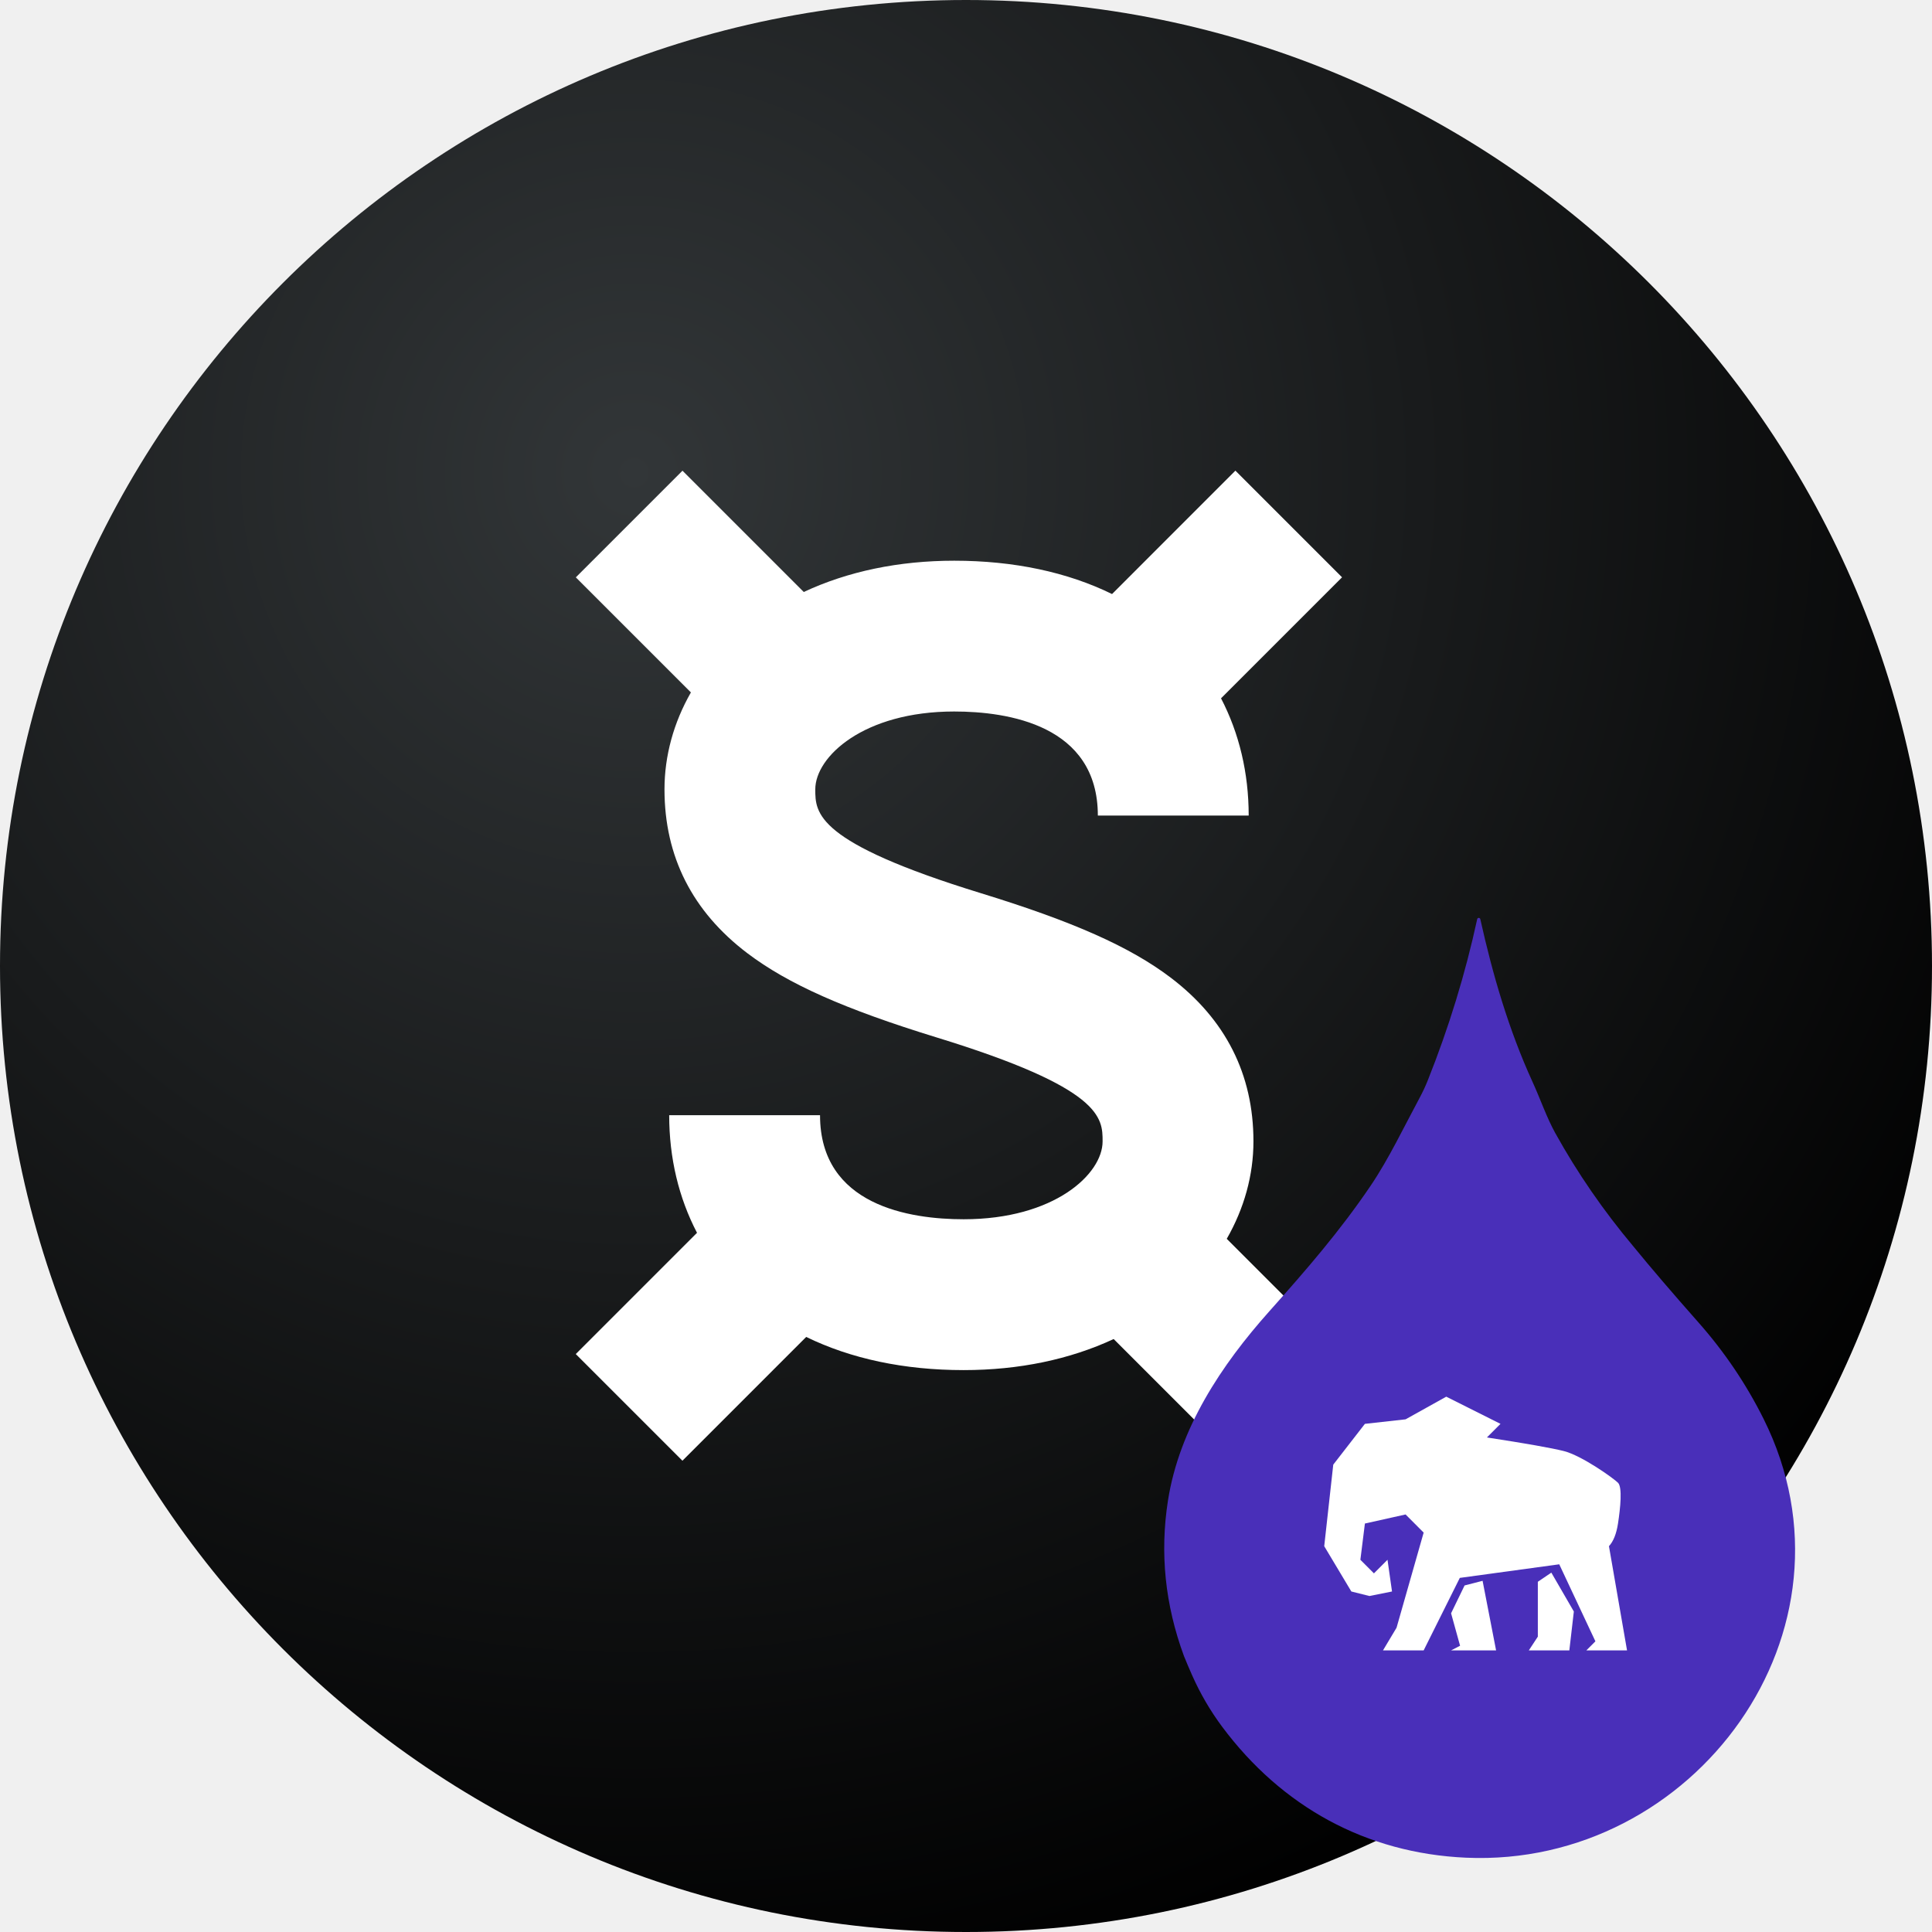
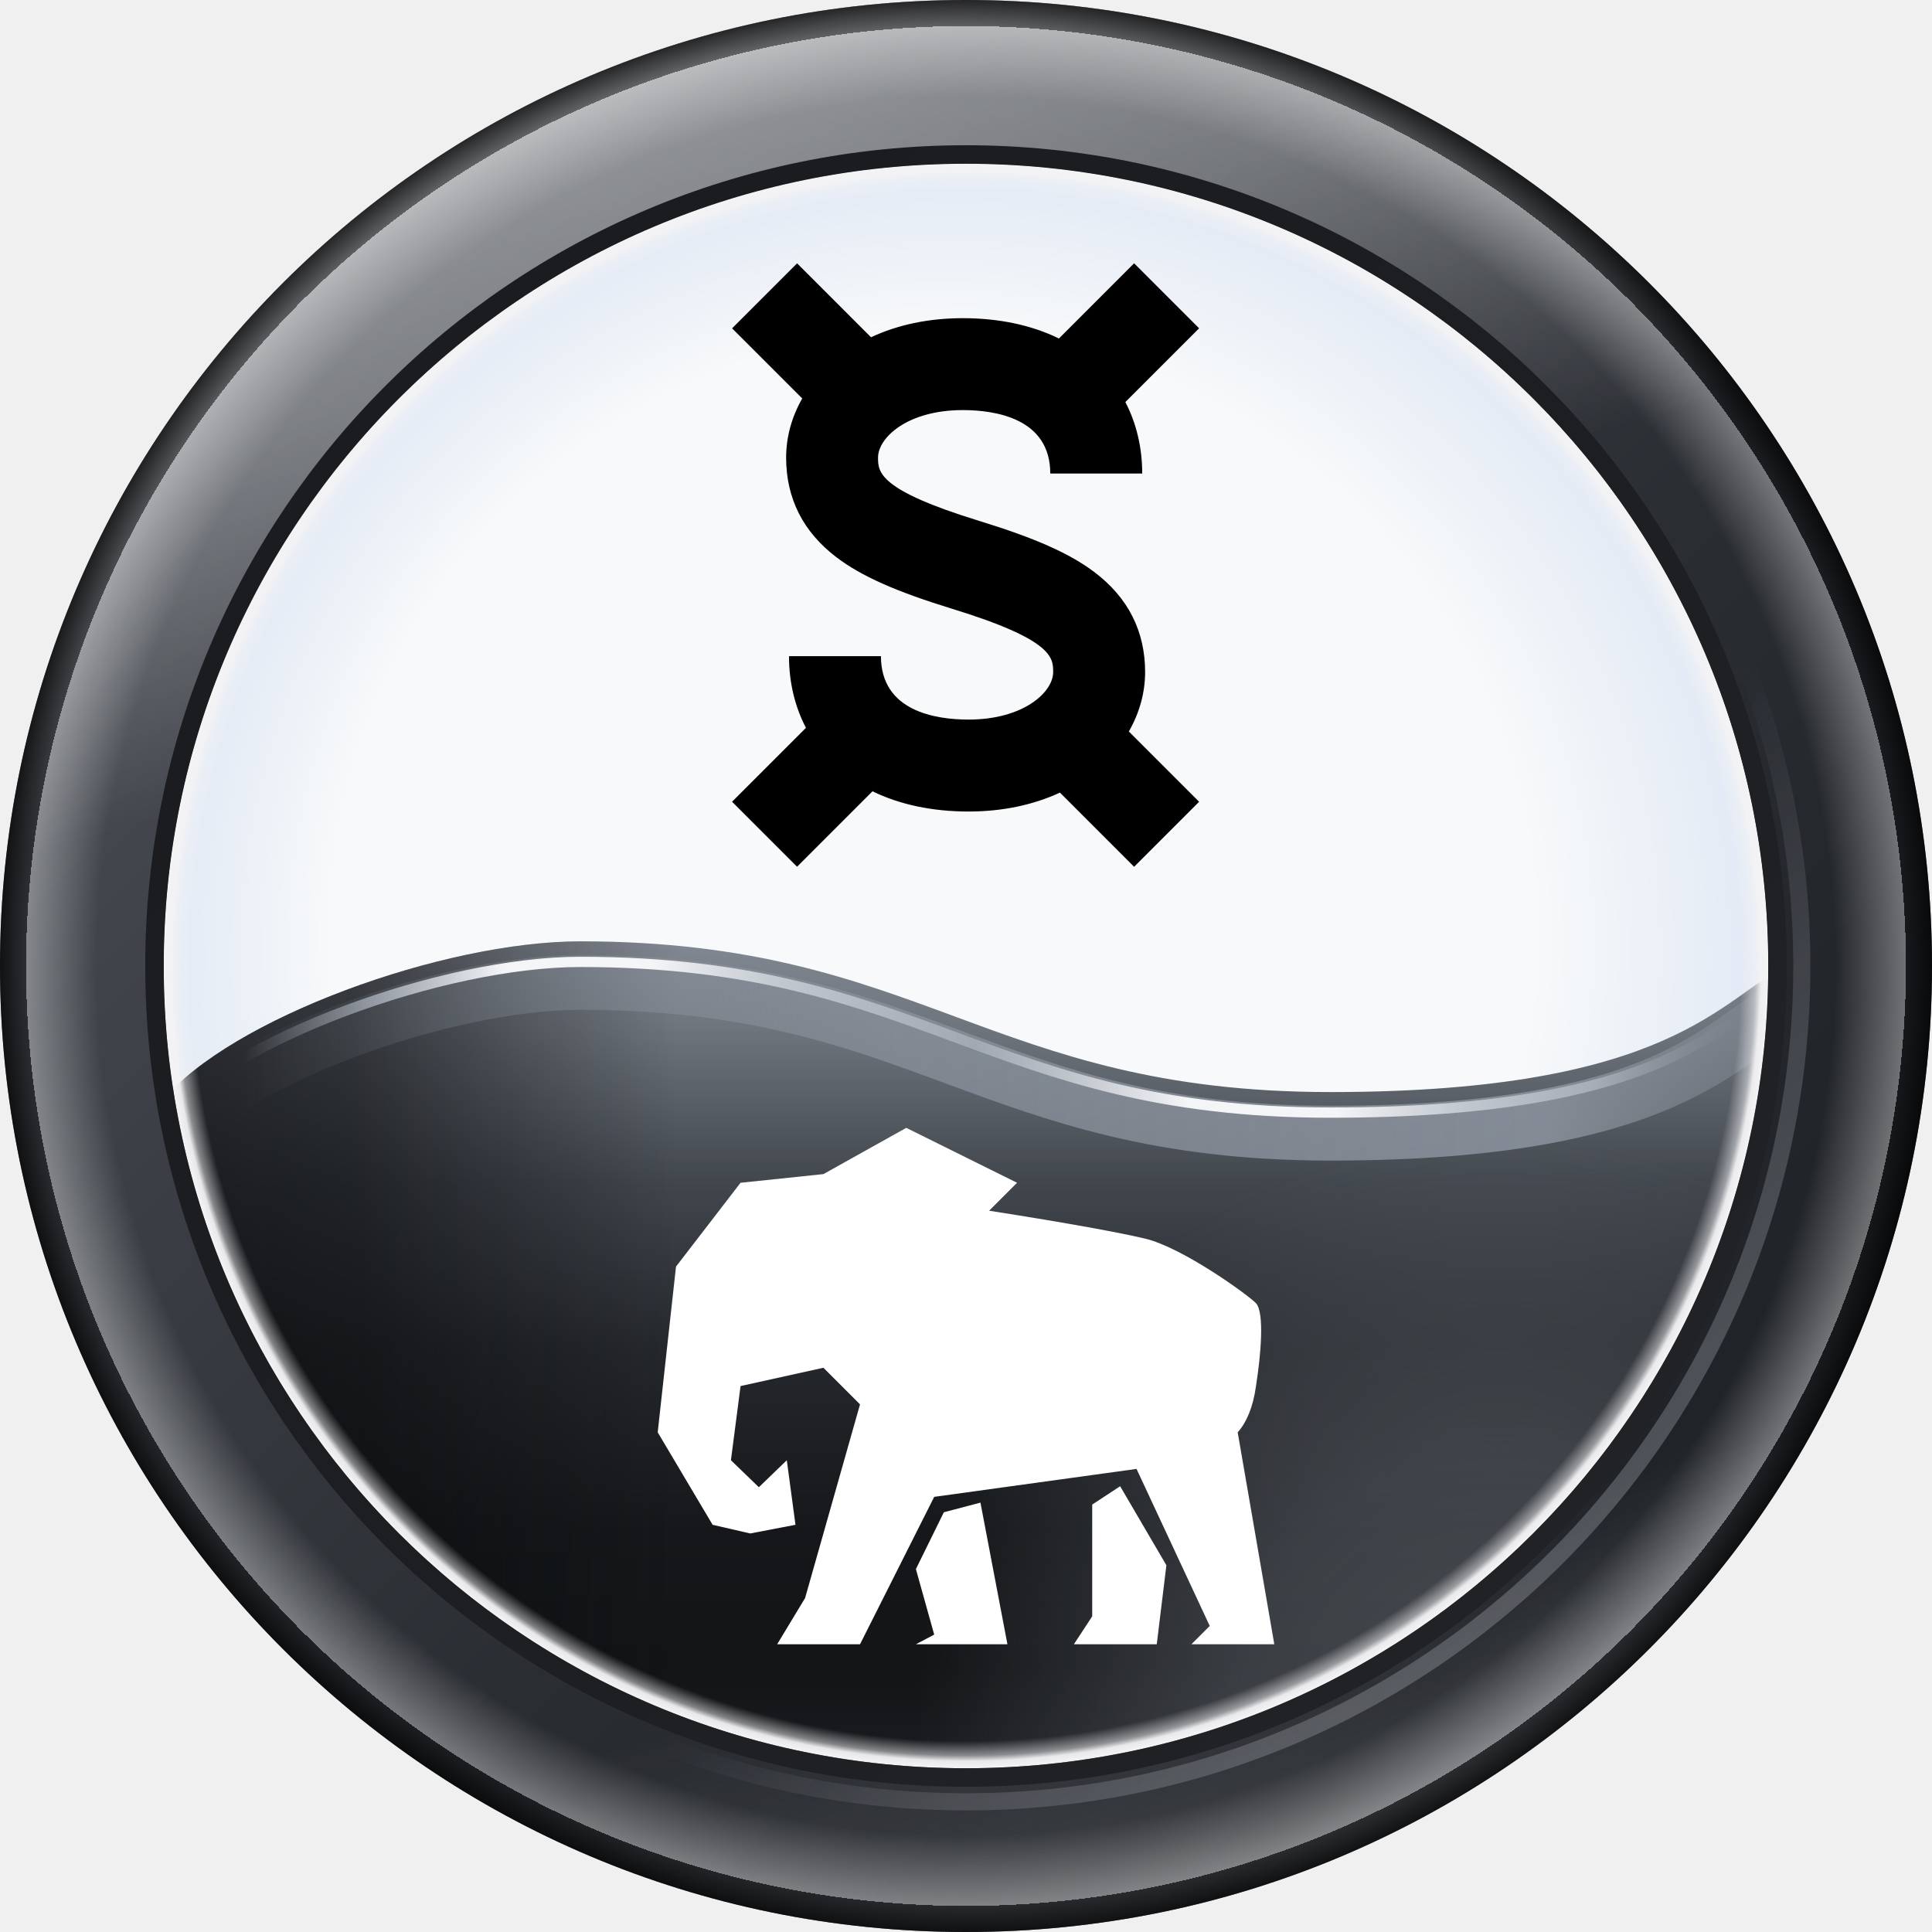
- <svg xmlns="http://www.w3.org/2000/svg" width="600" height="600" viewBox="0 0 600 600" fill="none">
-   <path d="M300 600C465.685 600 600 465.685 600 300C600 134.315 465.685 0 300 0C134.315 0 0 134.315 0 300C0 465.685 134.315 600 300 600Z" fill="url(#paint0_radial_440_36)" />
-   <g transform="matrix(1.677889,0,0,1.677889,60,62)">
-     <path d="M196.24,174.3c0-12.41-5.16-22.6-15.33-30.31c-7.52-5.7-18.03-10.37-35.08-15.61l0,0   c-30.69-9.43-30.69-14.86-30.69-19.23c0-6.04,8.94-14.41,25.71-14.41c9.93,0,26.59,2.5,26.59,19.26h27.92   c0-7.9-1.77-15.27-5.12-21.7l22.4-22.4l-19.74-19.74L170.07,73c-8.28-4.06-18.19-6.17-29.21-6.17c-10.27,0-19.71,1.98-27.85,5.79   L90.56,50.17L70.82,69.91l21.3,21.3c-3.18,5.56-4.89,11.7-4.89,17.95c0,12.41,5.16,22.6,15.33,30.31c7.52,5.7,18,10.36,35.05,15.6   l0,0c30.69,9.42,30.71,14.87,30.71,19.24c0,6.04-8.94,14.41-25.71,14.41c-9.93,0-26.59-2.5-26.59-19.26H88.1   c0,7.93,1.78,15.32,5.15,21.77l-22.44,22.44l19.74,19.74l22.91-22.91c8.27,4.04,18.15,6.14,29.14,6.14   c10.24,0,19.65-1.97,27.77-5.75l22.53,22.53l19.74-19.74l-21.34-21.34C194.51,186.74,196.24,180.59,196.24,174.3z" fill="white" />
+ <svg xmlns="http://www.w3.org/2000/svg" viewBox="0 0 564 564">
+   <defs>
+     <linearGradient id="ring" x1="0.146" y1="0.146" x2="0.854" y2="0.854">
+       <stop offset="0" stop-color="#4a4e55" />
+       <stop offset="0.3" stop-color="#3a3e44" />
+       <stop offset="0.6" stop-color="#2a2d32" />
+       <stop offset="0.85" stop-color="#22252a" />
+       <stop offset="0.93" stop-color="#202327" />
+       <stop offset="1" stop-color="#30343a" />
+     </linearGradient>
+     <linearGradient id="glint" x1="0.37" y1="0.017" x2="0.63" y2="0.983">
+       <stop offset="0" stop-color="#fff" stop-opacity="0.45" />
+       <stop offset="0.14" stop-color="#fff" stop-opacity="0.3" />
+       <stop offset="0.32" stop-color="#fff" stop-opacity="0" />
+       <stop offset="0.84" stop-color="#fff" stop-opacity="0" />
+       <stop offset="0.95" stop-color="#fff" stop-opacity="0.1" />
+       <stop offset="1" stop-color="#fff" stop-opacity="0.15" />
+     </linearGradient>
+     <radialGradient id="rim" gradientUnits="userSpaceOnUse" cx="282" cy="282" r="282">
+       <stop offset="0.9" stop-color="#fff" stop-opacity="0" />
+       <stop offset="0.973" stop-color="#fff" stop-opacity="0.35" />
+       <stop offset="0.973" stop-color="#000" stop-opacity="0.35" />
+       <stop offset="1" stop-color="#000" stop-opacity="0.75" />
+     </radialGradient>
+     <radialGradient id="disc" gradientUnits="userSpaceOnUse" cx="282" cy="282" r="234.2" fx="242.4" fy="246.3">
+       <stop offset="0.75" stop-color="#f7f9fa" />
+       <stop offset="1" stop-color="#e2e9f5" />
+     </radialGradient>
+     <linearGradient id="wave" gradientUnits="userSpaceOnUse" x1="0" y1="271.3" x2="0" y2="516.3">
+       <stop offset="0" stop-color="#858b95" />
+       <stop offset="0.12" stop-color="#6e747c" />
+       <stop offset="0.3" stop-color="#42474e" />
+       <stop offset="0.5" stop-color="#25282c" />
+       <stop offset="0.72" stop-color="#15171a" />
+       <stop offset="0.88" stop-color="#121416" />
+       <stop offset="1" stop-color="#1a1c20" />
+     </linearGradient>
+     <linearGradient id="dark" gradientUnits="userSpaceOnUse" x1="52.4" y1="0" x2="197.4" y2="0">
+       <stop offset="0" stop-color="#0a0b0d" stop-opacity="0.7" />
+       <stop offset="0.35" stop-color="#0a0b0d" stop-opacity="0.6" />
+       <stop offset="1" stop-color="#0a0b0d" stop-opacity="0" />
+     </linearGradient>
+     <radialGradient id="violet" gradientUnits="userSpaceOnUse" cx="437.4" cy="501.3" r="170">
+       <stop offset="0" stop-color="#6b7078" stop-opacity="0.6" />
+       <stop offset="0.45" stop-color="#6b7078" stop-opacity="0.45" />
+       <stop offset="1" stop-color="#6b7078" stop-opacity="0" />
+     </radialGradient>
+     <linearGradient id="band" gradientUnits="userSpaceOnUse" x1="47.4" y1="0" x2="522.4" y2="0">
+       <stop offset="0.05" stop-color="#8a919c" stop-opacity="0" />
+       <stop offset="0.2" stop-color="#8a919c" stop-opacity="0.3" />
+       <stop offset="0.45" stop-color="#8a919c" stop-opacity="0.75" />
+       <stop offset="0.85" stop-color="#8a919c" stop-opacity="0.9" />
+       <stop offset="1" stop-color="#8a919c" stop-opacity="0.3" />
+     </linearGradient>
+     <linearGradient id="crest" gradientUnits="userSpaceOnUse" x1="47.4" y1="0" x2="522.4" y2="0">
+       <stop offset="0.05" stop-color="#b7bec8" stop-opacity="0" />
+       <stop offset="0.13" stop-color="#b7bec8" stop-opacity="0.7" />
+       <stop offset="0.21" stop-color="#f4f5f7" />
+       <stop offset="0.3" stop-color="#f4f5f7" />
+       <stop offset="0.38" stop-color="#c9ced6" stop-opacity="0.9" />
+       <stop offset="0.5" stop-color="#b7bec8" stop-opacity="0.6" />
+       <stop offset="0.63" stop-color="#f4f5f7" />
+       <stop offset="0.72" stop-color="#f4f5f7" />
+       <stop offset="0.8" stop-color="#c9ced6" stop-opacity="0.9" />
+       <stop offset="0.88" stop-color="#b7bec8" stop-opacity="0.7" />
+       <stop offset="0.97" stop-color="#8a919c" stop-opacity="0" />
+     </linearGradient>
+     <radialGradient id="glow" gradientUnits="userSpaceOnUse" cx="282" cy="282" r="234.2">
+       <stop offset="0.966" stop-color="#f3f3f5" stop-opacity="0" />
+       <stop offset="0.984" stop-color="#f3f3f5" stop-opacity="0.5" />
+       <stop offset="0.991" stop-color="#f3f3f5" stop-opacity="0.95" />
+       <stop offset="1" stop-color="#f3f3f5" />
+     </radialGradient>
+     <linearGradient id="groove" x1="0.146" y1="0.146" x2="0.854" y2="0.854">
+       <stop offset="0" stop-color="#1a1c20" />
+       <stop offset="0.5" stop-color="#1c1e22" />
+       <stop offset="1" stop-color="#202226" />
+     </linearGradient>
+     <linearGradient id="slope" x1="0.146" y1="0.146" x2="0.854" y2="0.854">
+       <stop offset="0.7" stop-color="#c0c4cc" stop-opacity="0" />
+       <stop offset="0.85" stop-color="#c0c4cc" stop-opacity="0.18" />
+       <stop offset="1" stop-color="#c0c4cc" stop-opacity="0.3" />
+     </linearGradient>
+     <clipPath id="clip">
+       <use href="#d" />
+     </clipPath>
+     <path id="w" d="M47.4 321.3C67.4 297.3 129.4 274.8 169.4 274.8C269.4 274.8 288.4 318.8 388.4 318.8C488.4 318.8 502.4 291.3 522.4 281.3V541.3H47.4Z" />
+   </defs>
+   <circle cx="282" cy="282" r="282" fill="url(#ring)" />
+   <circle cx="282" cy="282" r="282" fill="url(#glint)" />
+   <circle cx="282" cy="282" r="282" fill="url(#rim)" />
+   <circle id="d" cx="282" cy="282" r="234.2" fill="url(#disc)" />
+   <svg x="212.05" y="75" width="139.89" height="180" viewBox="175.92 142.92 244.16 314.16" fill="none">
+     <g transform="matrix(1.677889,0,0,1.677889,60,62)">
+       <path d="M196.24,174.3c0-12.41-5.16-22.6-15.33-30.31c-7.52-5.7-18.03-10.37-35.08-15.61l0,0   c-30.69-9.43-30.69-14.86-30.69-19.23c0-6.04,8.94-14.41,25.71-14.41c9.93,0,26.59,2.5,26.59,19.26h27.92   c0-7.9-1.77-15.27-5.12-21.7l22.4-22.4l-19.74-19.74L170.07,73c-8.28-4.06-18.19-6.17-29.21-6.17c-10.27,0-19.71,1.98-27.85,5.79   L90.56,50.17L70.82,69.91l21.3,21.3c-3.18,5.56-4.89,11.7-4.89,17.95c0,12.41,5.16,22.6,15.33,30.31c7.52,5.7,18,10.36,35.05,15.6   l0,0c30.69,9.42,30.71,14.87,30.71,19.24c0,6.04-8.94,14.41-25.71,14.41c-9.93,0-26.59-2.5-26.59-19.26H88.1   c0,7.93,1.78,15.32,5.15,21.77l-22.44,22.44l19.74,19.74l22.91-22.91c8.27,4.04,18.15,6.14,29.14,6.14   c10.24,0,19.65-1.97,27.77-5.75l22.53,22.53l19.74-19.74l-21.34-21.34C194.51,186.74,196.24,180.59,196.24,174.3z" fill="#000" />
+     </g>
+   </svg>
+   <g clip-path="url(#clip)">
+     <use href="#w" fill="url(#wave)" />
+     <use href="#w" fill="url(#dark)" />
+     <use href="#w" fill="url(#violet)" />
+     <use href="#w" transform="translate(0 12)" fill="none" stroke="url(#band)" stroke-width="16" />
+     <use href="#w" transform="translate(0 6)" fill="none" stroke="url(#crest)" stroke-width="3" />
+     <path transform="translate(192 329.25) scale(0.28125)" fill="#fff" d="M134 345 143 412 96 421 57 412 0 316 19 144 86 57 172 48 258 0 373 57 344 86C427 99 481 109 506 115 544 124 611 172 621 182 630 192 626 236 621 268 618 290 611 306 602 316L640 536H554L573 517 497 354 287 383 210 536H124L153 488 210 287 172 249 86 268 76 345 105 373 134 345H134ZM268 458 297 399 335 389 363 536H268L287 526 268 458ZM451 391 480 372 528 454 518 536H432L451 507V391 391Z" />
  </g>
-   <g transform="matrix(0.75,0,0,0.75,40,40)">
-     <path fill="#492fb9" d="m623 462.76q10.84 13.27 26.98 31.52 16.12 18.24 26.92 39.85c43.77 87.68-28.71 185.94-123.16 181.77-41.43-1.83-76.36-21.17-101-54.22q-7.38-9.9-12.45-21.34-1.82-4.1-3.36-7.91-11.74-31.78-6.64-64.39c4.69-29.93 22.11-56.14 41.95-78.37 15.43-17.28 29.37-33.39 42.01-52.07 7.45-11.02 13.67-24.11 20.24-36.33q1.92-3.55 3.41-7.3 13.07-32.74 20.44-66.71a0.66 0.66 0 0 1 1.29 0c5.14 23.1 11.8 45.91 21.62 67.38 3.25 7.11 5.86 14.79 9.45 21.26q13.73 24.74 32.3 46.86z" />
-     <g transform="matrix(1.959184,0,0,1.959184,495,525)">
-       <path d="M13.373 34.471L14.328 41.174L9.552 42.131L5.731 41.174L0 31.599L1.91 14.363L8.597 5.745L17.194 4.788L25.79 0L37.254 5.745L34.388 8.618C42.666 9.894 48.08 10.852 50.627 11.491C54.448 12.448 61.135 17.236 62.09 18.193C63.045 19.151 62.589 23.552 62.09 26.811C61.756 28.983 61.119 30.579 60.179 31.599L64 53.622H55.403L57.314 51.707L49.672 35.428L28.656 38.301L21.016 53.622H12.419L15.285 48.834L21.016 28.726L17.195 24.896L8.597 26.811L7.641 34.471L10.506 37.344L13.373 34.471H13.373ZM26.811 45.78L29.665 39.899L33.47 38.919L36.324 53.622H26.811L28.713 52.642L26.811 45.78ZM45.146 39.122L48 37.189L52.757 45.405L51.805 53.622H43.243L45.146 50.722V39.122V39.122Z" fill="#ffffff" />
-     </g>
-   </g>
-   <defs>
-     <radialGradient id="paint0_radial_440_36" cx="0" cy="0" r="1" gradientUnits="userSpaceOnUse" gradientTransform="translate(196 143.5) rotate(54.1675) scale(497.082)">
-       <stop stop-color="#323638" />
-       <stop offset="1" />
-     </radialGradient>
-   </defs>
+   <circle cx="282" cy="282" r="230.2" fill="none" stroke="url(#glow)" stroke-width="8" />
+   <circle cx="282" cy="282" r="236.9" fill="none" stroke="url(#groove)" stroke-width="5.4" />
+   <circle cx="282" cy="282" r="244" fill="none" stroke="url(#slope)" stroke-width="5" />
</svg>
